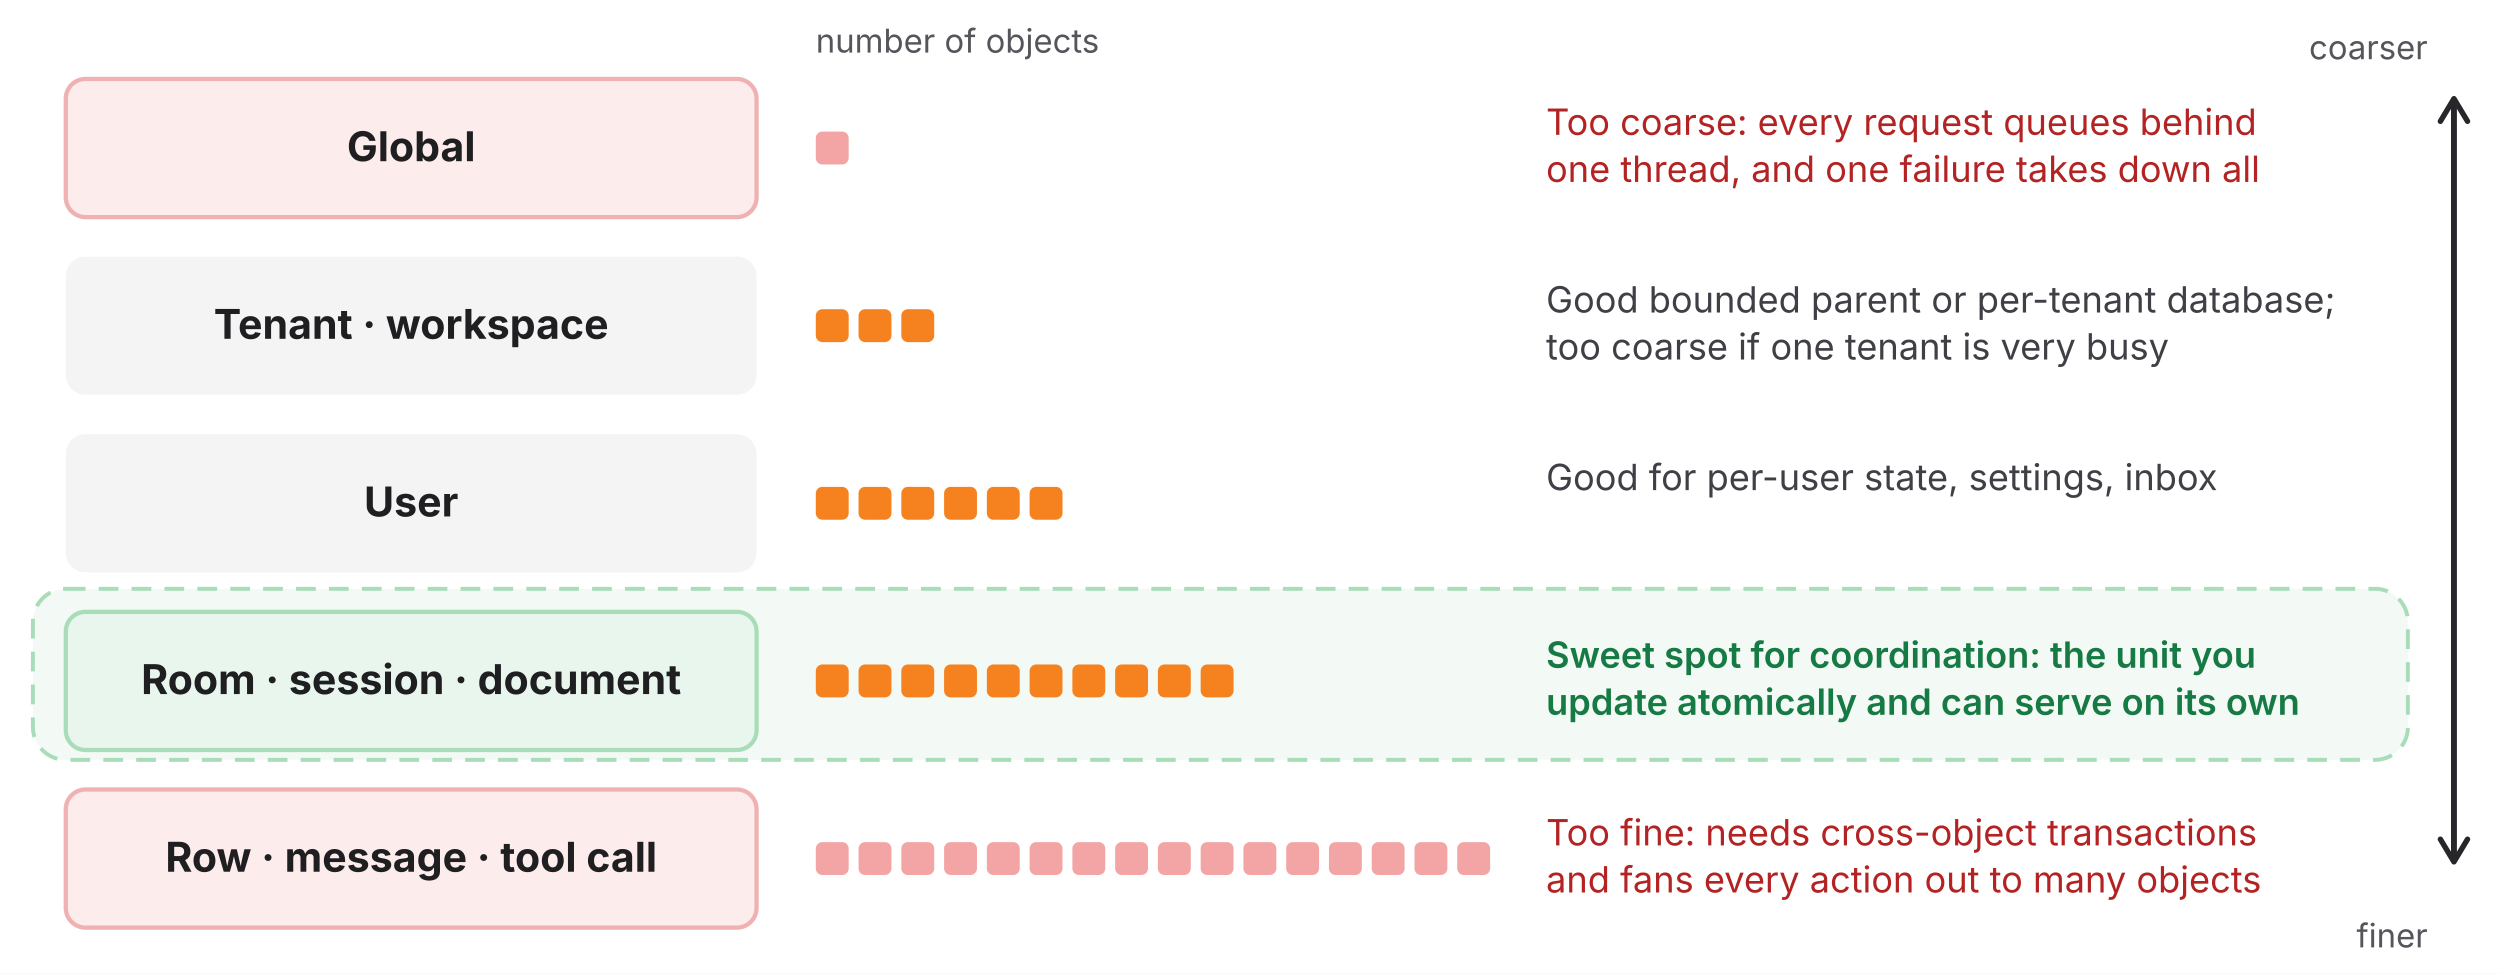
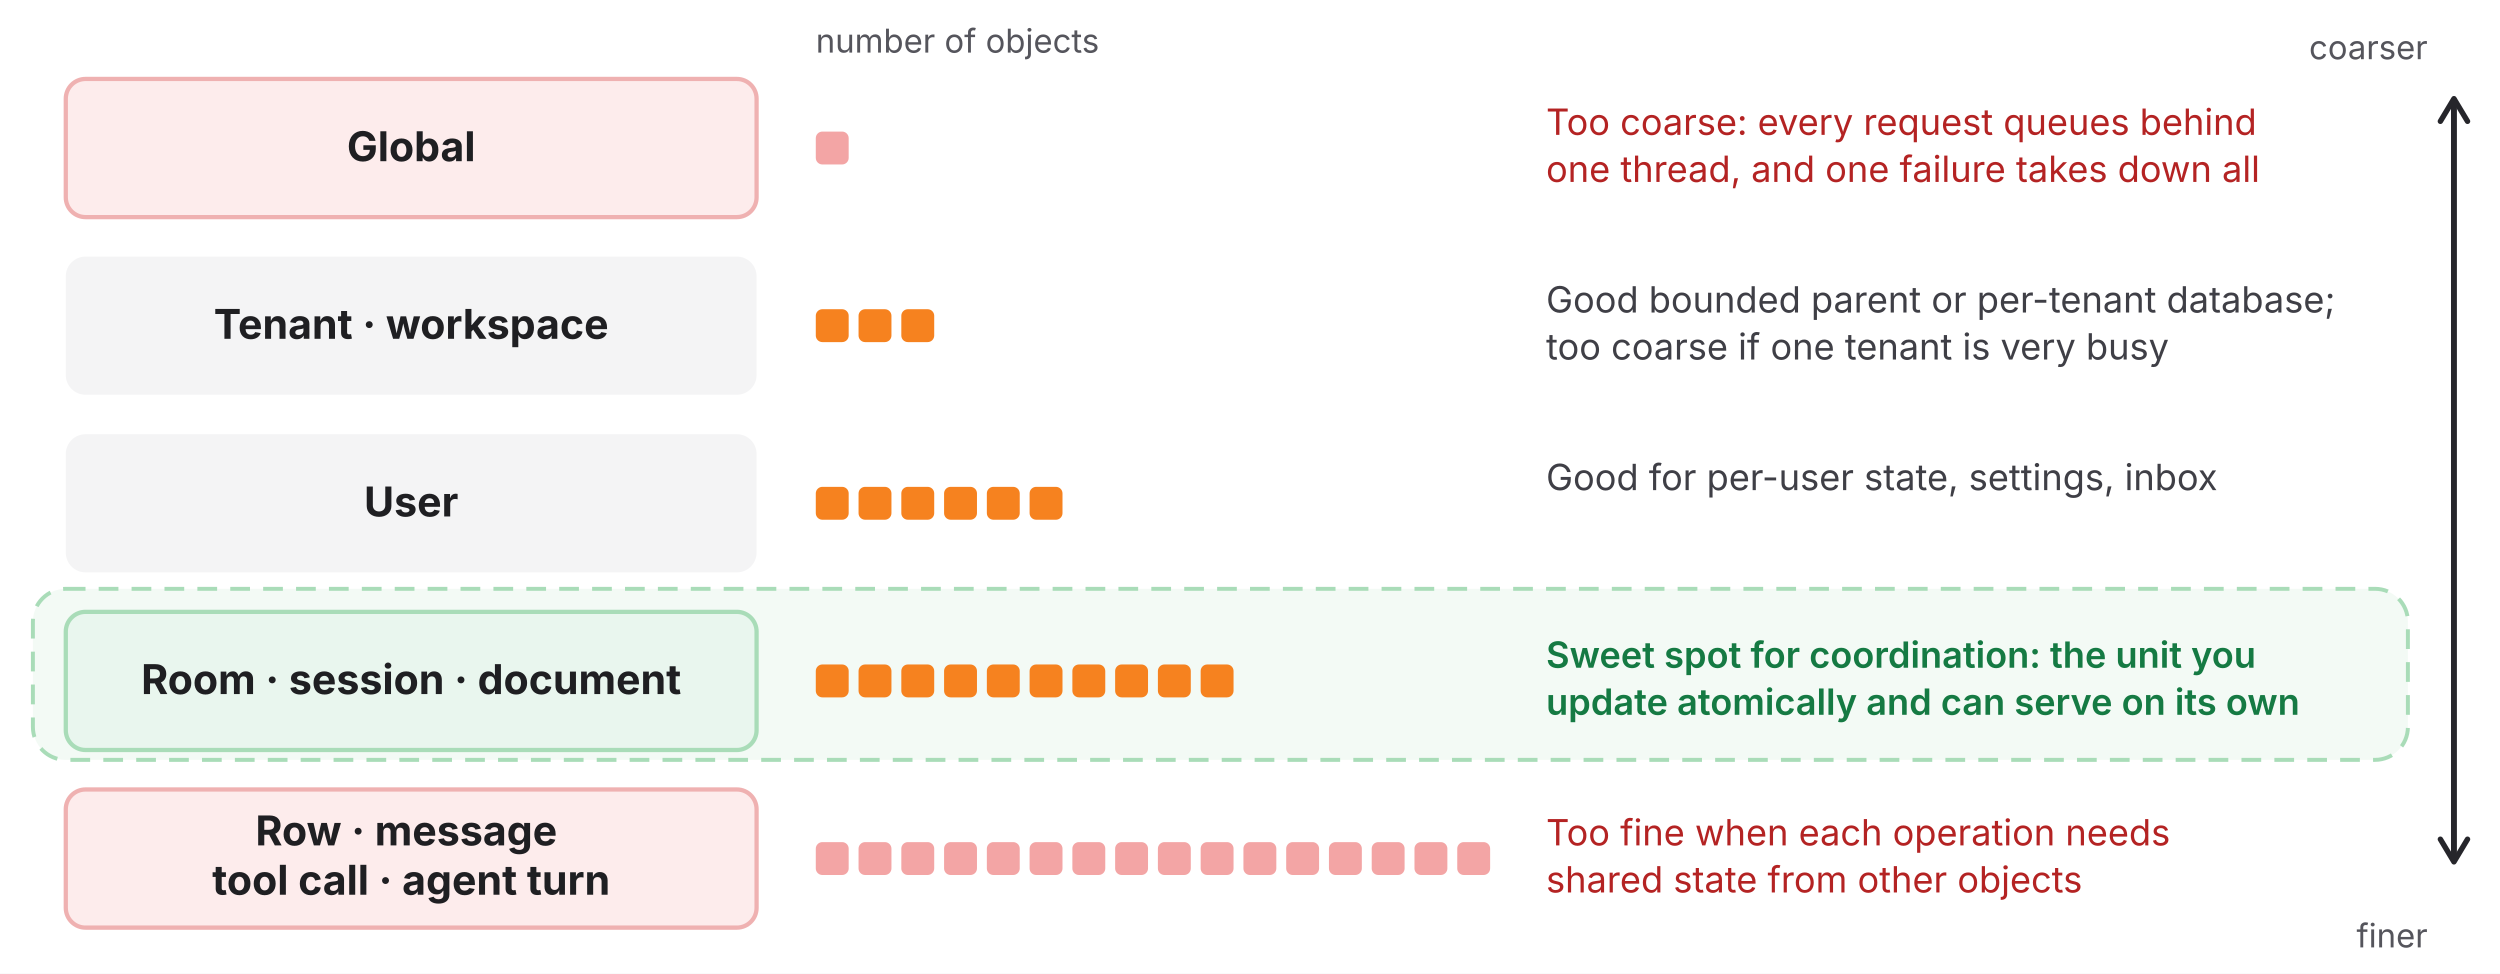
<svg xmlns="http://www.w3.org/2000/svg" viewBox="0 0 760 296" style="font-family:Inter,system-ui,-apple-system,BlinkMacSystemFont,Segoe UI,sans-serif">
  <rect width="100%" height="100%" fill="#ffffff" />
  <defs>
    <marker id="d2g" viewBox="0 0 12 12" refX="10" refY="6" markerWidth="11" markerHeight="11" markerUnits="userSpaceOnUse" orient="auto-start-reverse">
      <path d="M2.5,1.5 L10,6 L2.5,10.5" fill="none" stroke="#26262b" stroke-width="1.8" stroke-linecap="round" stroke-linejoin="round" />
    </marker>
    <marker id="d2o" viewBox="0 0 12 12" refX="10" refY="6" markerWidth="11" markerHeight="11" markerUnits="userSpaceOnUse" orient="auto-start-reverse">
      <path d="M2.5,1.5 L10,6 L2.5,10.5" fill="none" stroke="#26262b" stroke-width="1.8" stroke-linecap="round" stroke-linejoin="round" />
    </marker>
    <marker id="d2b" viewBox="0 0 12 12" refX="10" refY="6" markerWidth="11" markerHeight="11" markerUnits="userSpaceOnUse" orient="auto-start-reverse">
      <path d="M2.5,1.5 L10,6 L2.5,10.5" fill="none" stroke="#26262b" stroke-width="1.8" stroke-linecap="round" stroke-linejoin="round" />
    </marker>
    <marker id="d2p" viewBox="0 0 12 12" refX="10" refY="6" markerWidth="11" markerHeight="11" markerUnits="userSpaceOnUse" orient="auto-start-reverse">
      <path d="M2.5,1.5 L10,6 L2.5,10.5" fill="none" stroke="#8b8b93" stroke-width="1.8" stroke-linecap="round" stroke-linejoin="round" />
    </marker>
    <marker id="d2r" viewBox="0 0 12 12" refX="10" refY="6" markerWidth="11" markerHeight="11" markerUnits="userSpaceOnUse" orient="auto-start-reverse">
      <path d="M2.5,1.5 L10,6 L2.5,10.5" fill="none" stroke="#d93636" stroke-width="1.8" stroke-linecap="round" stroke-linejoin="round" />
    </marker>
    <marker id="d2k" viewBox="0 0 12 12" refX="10" refY="6" markerWidth="11" markerHeight="11" markerUnits="userSpaceOnUse" orient="auto-start-reverse">
      <path d="M2.5,1.5 L10,6 L2.5,10.5" fill="none" stroke="#1f9d55" stroke-width="1.8" stroke-linecap="round" stroke-linejoin="round" />
    </marker>
  </defs>
  <rect x="10" y="179" width="722" height="52" rx="10" fill="#f3faf5" fill-opacity="1" stroke="#a9dcb8" stroke-width="1.2" stroke-dasharray="6 4" />
  <rect x="20" y="24" width="210" height="42" rx="6" fill="#fdecec" stroke="#efb1b1" stroke-width="1.3" />
  <text x="125" y="49" font-size="12.5" font-weight="700" fill="#1f1f22" text-anchor="middle">
    <tspan x="125" dy="0">Global</tspan>
  </text>
  <rect x="248" y="40" width="10" height="10" rx="2" fill="#f3a5a5" />
  <text x="470" y="41" font-size="11" font-weight="400" fill="#b42323" text-anchor="start">
    <tspan x="470" dy="0">Too coarse: every request queues behind</tspan>
    <tspan x="470" dy="14.3">one thread, and one failure takes down all</tspan>
  </text>
  <rect x="20" y="78" width="210" height="42" rx="6" fill="#f4f4f5" />
  <text x="125" y="103" font-size="12.5" font-weight="700" fill="#1f1f22" text-anchor="middle">
    <tspan x="125" dy="0">Tenant · workspace</tspan>
  </text>
  <rect x="248" y="94" width="10" height="10" rx="2" fill="#f6821f" />
  <rect x="261" y="94" width="10" height="10" rx="2" fill="#f6821f" />
  <rect x="274" y="94" width="10" height="10" rx="2" fill="#f6821f" />
  <text x="470" y="95" font-size="11" font-weight="400" fill="#3f3f46" text-anchor="start">
    <tspan x="470" dy="0">Good bounded parent or per-tenant database;</tspan>
    <tspan x="470" dy="14.3">too coarse if one tenant is very busy</tspan>
  </text>
  <rect x="20" y="132" width="210" height="42" rx="6" fill="#f4f4f5" />
  <text x="125" y="157" font-size="12.5" font-weight="700" fill="#1f1f22" text-anchor="middle">
    <tspan x="125" dy="0">User</tspan>
  </text>
  <rect x="248" y="148" width="10" height="10" rx="2" fill="#f6821f" />
  <rect x="261" y="148" width="10" height="10" rx="2" fill="#f6821f" />
  <rect x="274" y="148" width="10" height="10" rx="2" fill="#f6821f" />
  <rect x="287" y="148" width="10" height="10" rx="2" fill="#f6821f" />
  <rect x="300" y="148" width="10" height="10" rx="2" fill="#f6821f" />
  <rect x="313" y="148" width="10" height="10" rx="2" fill="#f6821f" />
  <text x="470" y="149" font-size="11" font-weight="400" fill="#3f3f46" text-anchor="start">
    <tspan x="470" dy="0">Good for per-user state, settings, inbox</tspan>
  </text>
  <rect x="20" y="186" width="210" height="42" rx="6" fill="#e9f6ee" stroke="#a9dcb8" stroke-width="1.3" />
  <text x="125" y="211" font-size="12.5" font-weight="700" fill="#1f1f22" text-anchor="middle">
    <tspan x="125" dy="0">Room · session · document</tspan>
  </text>
  <rect x="248" y="202" width="10" height="10" rx="2" fill="#f6821f" />
  <rect x="261" y="202" width="10" height="10" rx="2" fill="#f6821f" />
  <rect x="274" y="202" width="10" height="10" rx="2" fill="#f6821f" />
  <rect x="287" y="202" width="10" height="10" rx="2" fill="#f6821f" />
  <rect x="300" y="202" width="10" height="10" rx="2" fill="#f6821f" />
  <rect x="313" y="202" width="10" height="10" rx="2" fill="#f6821f" />
  <rect x="326" y="202" width="10" height="10" rx="2" fill="#f6821f" />
  <rect x="339" y="202" width="10" height="10" rx="2" fill="#f6821f" />
  <rect x="352" y="202" width="10" height="10" rx="2" fill="#f6821f" />
  <rect x="365" y="202" width="10" height="10" rx="2" fill="#f6821f" />
  <text x="470" y="203" font-size="11" font-weight="600" fill="#157a43" text-anchor="start">
    <tspan x="470" dy="0">Sweet spot for coordination: the unit you</tspan>
    <tspan x="470" dy="14.3">update atomically and can serve on its own</tspan>
  </text>
  <rect x="20" y="240" width="210" height="42" rx="6" fill="#fdecec" stroke="#efb1b1" stroke-width="1.3" />
-   <text x="125" y="265" font-size="12.5" font-weight="700" fill="#1f1f22" text-anchor="middle">
-     <tspan x="125" dy="0">Row · message · tool call</tspan>
+   <text x="125" y="257" font-size="12.5" font-weight="700" fill="#1f1f22" text-anchor="middle">
+     <tspan x="125" dy="0">Row · message</tspan>
+     <tspan x="125" dy="15">tool call · agent turn</tspan>
  </text>
  <rect x="248" y="256" width="10" height="10" rx="2" fill="#f3a5a5" />
  <rect x="261" y="256" width="10" height="10" rx="2" fill="#f3a5a5" />
  <rect x="274" y="256" width="10" height="10" rx="2" fill="#f3a5a5" />
  <rect x="287" y="256" width="10" height="10" rx="2" fill="#f3a5a5" />
  <rect x="300" y="256" width="10" height="10" rx="2" fill="#f3a5a5" />
  <rect x="313" y="256" width="10" height="10" rx="2" fill="#f3a5a5" />
  <rect x="326" y="256" width="10" height="10" rx="2" fill="#f3a5a5" />
  <rect x="339" y="256" width="10" height="10" rx="2" fill="#f3a5a5" />
  <rect x="352" y="256" width="10" height="10" rx="2" fill="#f3a5a5" />
  <rect x="365" y="256" width="10" height="10" rx="2" fill="#f3a5a5" />
  <rect x="378" y="256" width="10" height="10" rx="2" fill="#f3a5a5" />
  <rect x="391" y="256" width="10" height="10" rx="2" fill="#f3a5a5" />
  <rect x="404" y="256" width="10" height="10" rx="2" fill="#f3a5a5" />
  <rect x="417" y="256" width="10" height="10" rx="2" fill="#f3a5a5" />
  <rect x="430" y="256" width="10" height="10" rx="2" fill="#f3a5a5" />
  <rect x="443" y="256" width="10" height="10" rx="2" fill="#f3a5a5" />
  <text x="470" y="257" font-size="11" font-weight="400" fill="#b42323" text-anchor="start">
-     <tspan x="470" dy="0">Too fine: needs cross-object transactions</tspan>
-     <tspan x="470" dy="14.3">and fans every action out to many objects</tspan>
+     <tspan x="470" dy="0">Too fine when each operation needs</tspan>
+     <tspan x="470" dy="14.3">shared state from other objects</tspan>
  </text>
  <path d="M746,30 L746,262" fill="none" stroke="#26262b" stroke-width="1.8" stroke-linejoin="round" marker-end="url(#d2g)" marker-start="url(#d2g)" />
  <text x="738" y="18" font-size="10" font-weight="400" fill="#55555c" text-anchor="end">
    <tspan x="738" dy="0">coarser</tspan>
  </text>
  <text x="738" y="288" font-size="10" font-weight="400" fill="#55555c" text-anchor="end">
    <tspan x="738" dy="0">finer</tspan>
  </text>
  <text x="248" y="16" font-size="10" font-weight="400" fill="#55555c" text-anchor="start">
    <tspan x="248" dy="0">number of objects</tspan>
  </text>
</svg>
